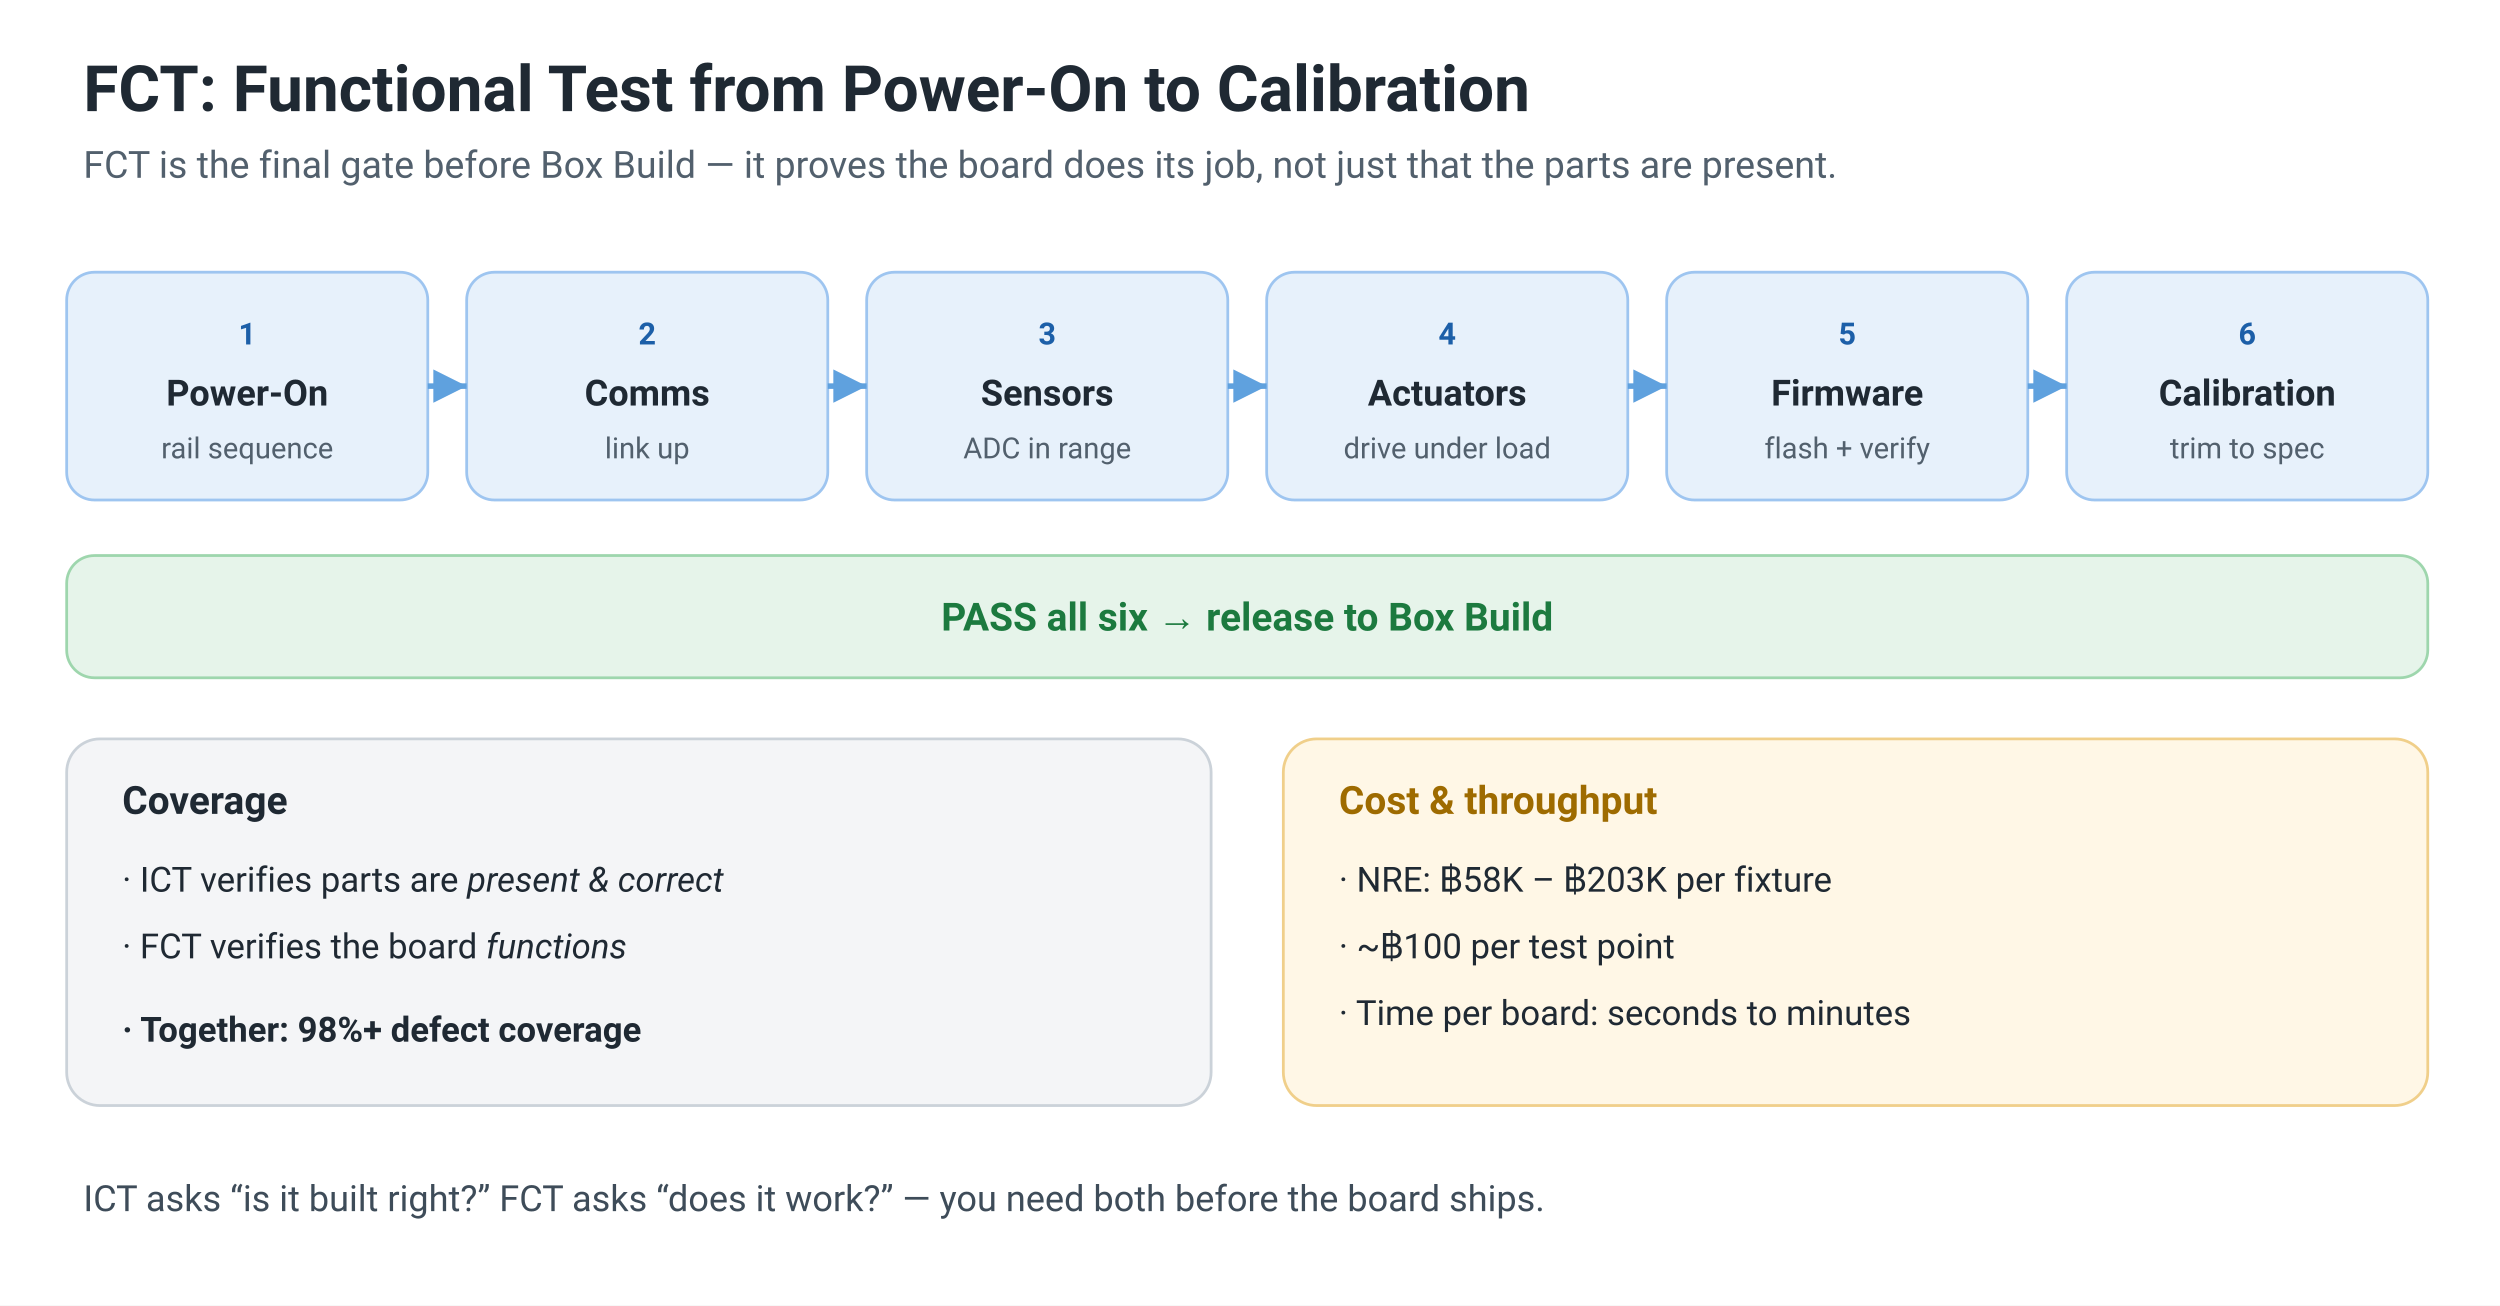
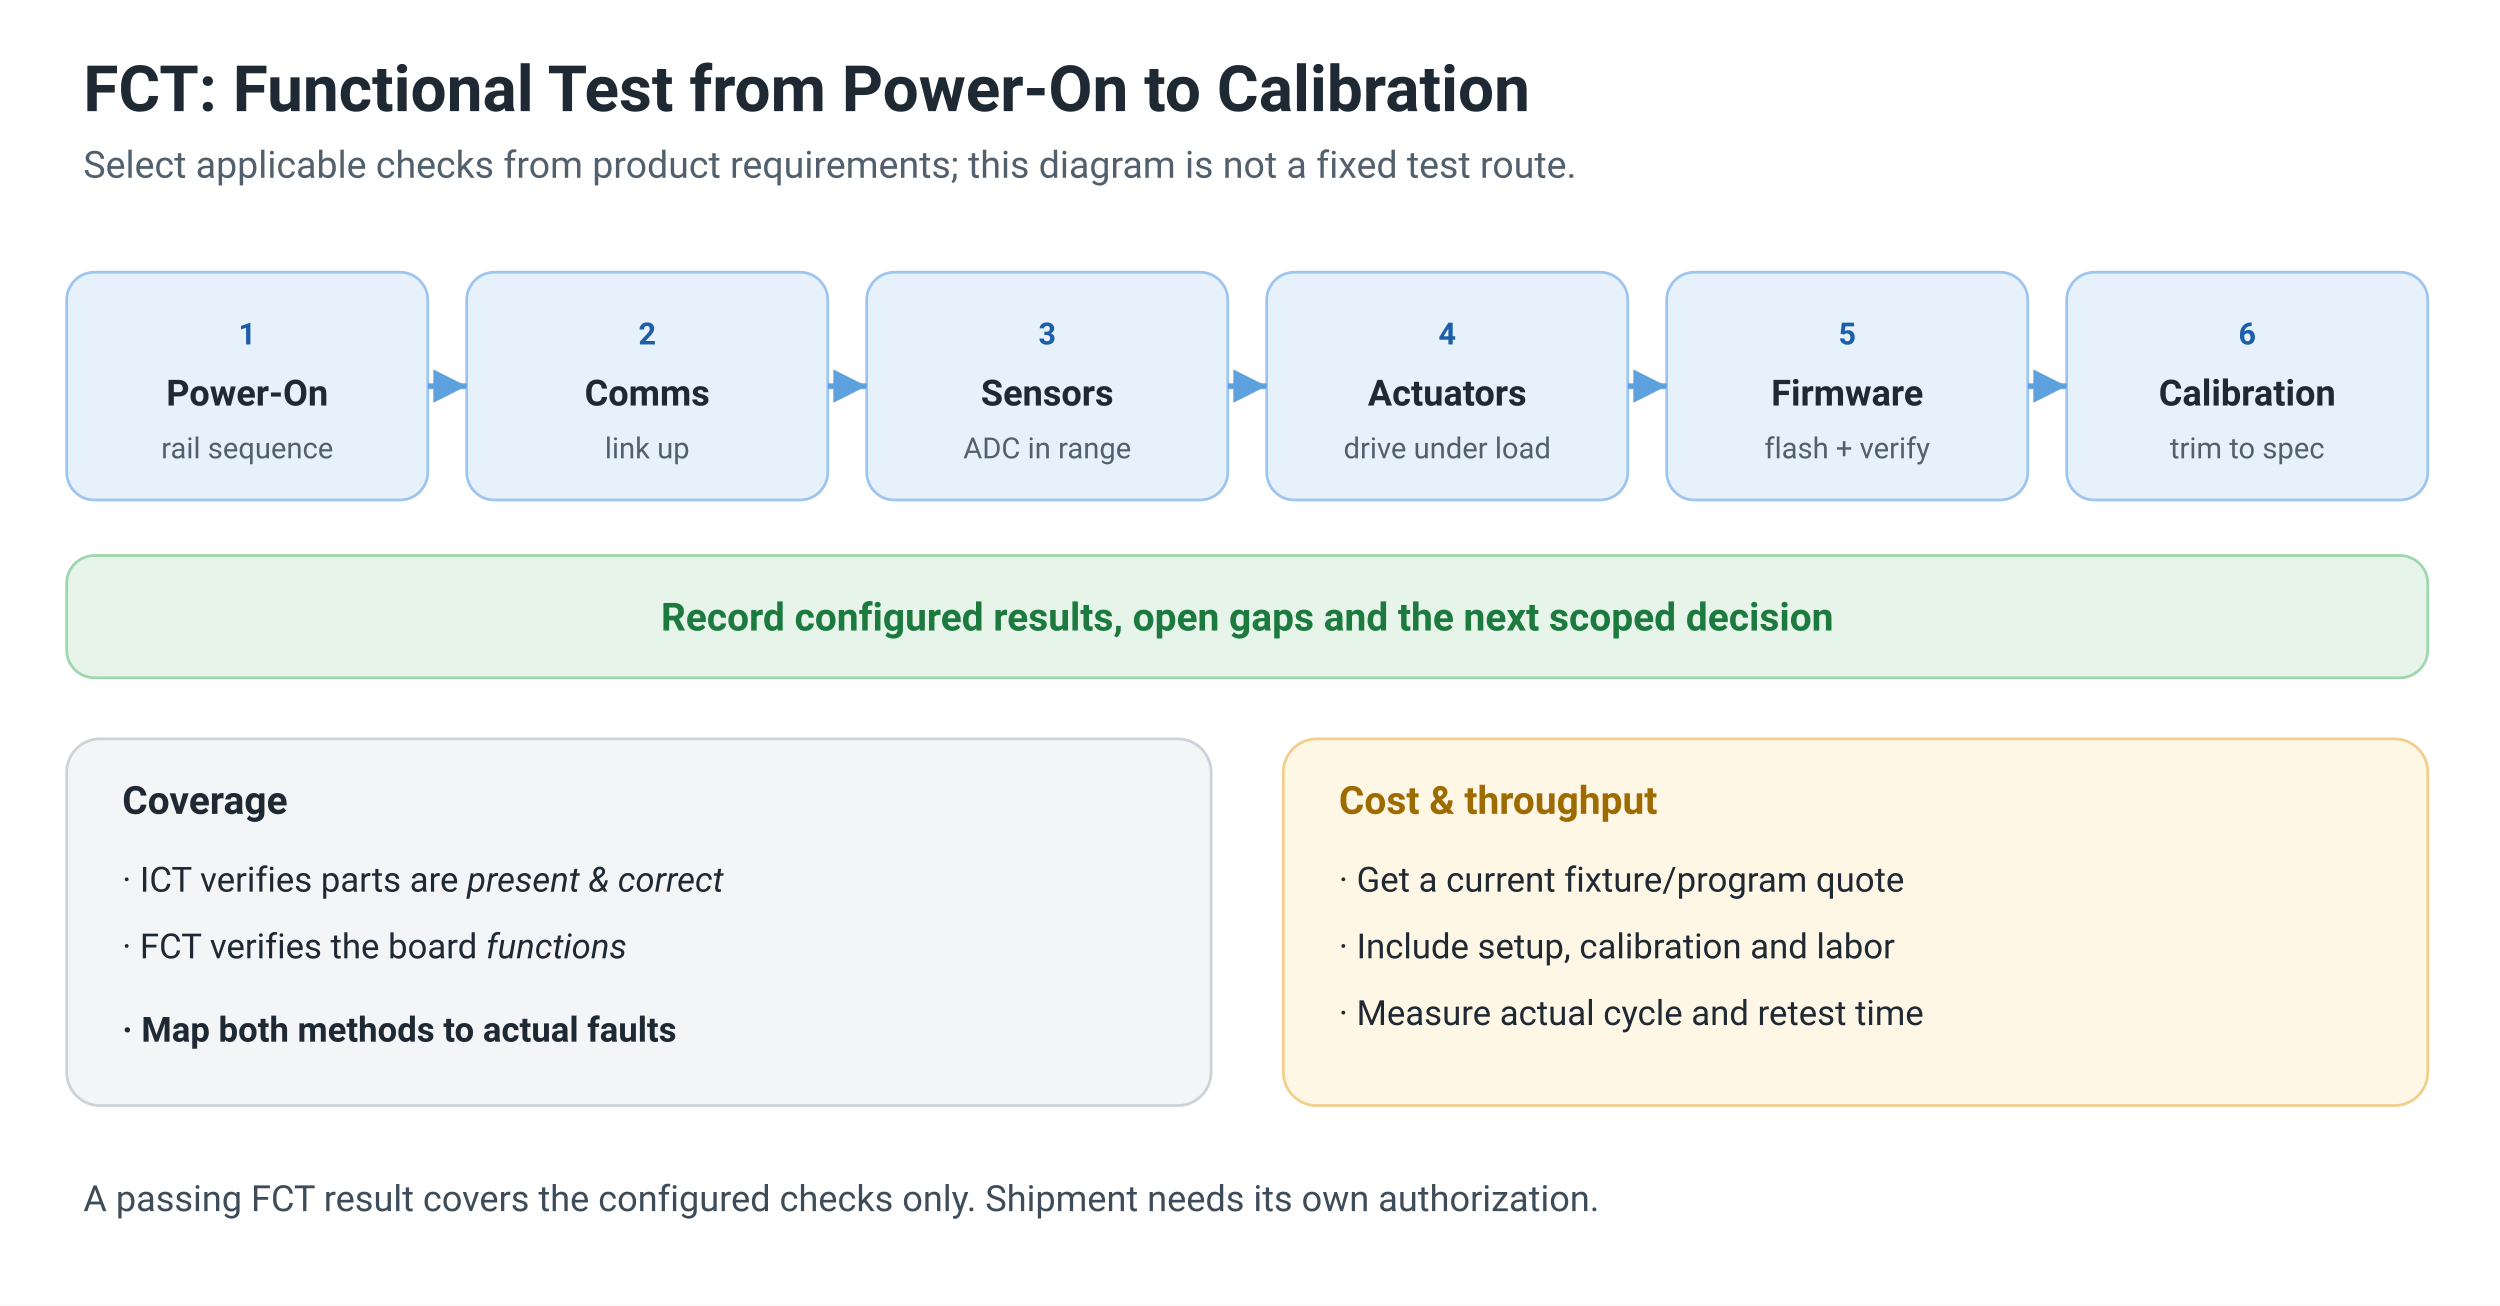
- <svg xmlns="http://www.w3.org/2000/svg" viewBox="0 0 900 470" width="900" height="470" role="img" aria-label="FCT is the final gate before Box Build: a board runs through power-on, communication, sensor read, actuator drive, firmware boot, and calibration; passing all six releases it. ICT checks parts are present, FCT checks the board functions, and together they reach 98 percent-plus defect coverage">
+ <svg xmlns="http://www.w3.org/2000/svg" viewBox="0 0 900 470" width="900" height="470" role="img" aria-label="Illustrative functional-test stages. Select applicable steps from the product requirements and keep test results separate from release approval.">
  <style>
    text{font-family:'Segoe UI',Roboto,'Helvetica Neue',Arial,sans-serif}
    .title{font-size:23px;font-weight:700;fill:#1f2933}
    .sub{font-size:13.5px;fill:#52606d}
    .num{font-size:11px;font-weight:700;fill:#1c5fa8}
    .nm{font-size:13px;font-weight:700;fill:#1f2933}
    .det{font-size:10.5px;fill:#52606d}
    .ph{font-size:14px;font-weight:700}
    .li{font-size:12.5px;fill:#1f2933}
    .lbl{font-size:10px;font-weight:700;letter-spacing:1px}
    .gate{font-size:14px;font-weight:700;fill:#1c7a3f}
    .foot{font-size:13px;fill:#3e4c59}
  </style>
  <rect width="900" height="470" fill="#ffffff" />
  <text x="30" y="40" class="title">FCT: Functional Test from Power-On to Calibration</text>
-   <text x="30" y="64" class="sub">FCT is the final gate before Box Build — it proves the board does its job, not just that the parts are present.</text>
+   <text x="30" y="64" class="sub">Select applicable checks from product requirements; this diagram is not a fixed test route.</text>
  <defs>
    <marker id="fa" markerWidth="9" markerHeight="9" refX="6" refY="3" orient="auto">
      <path d="M0,0 L6,3 L0,6 z" fill="#5fa1de" />
    </marker>
  </defs>
  <g>
    <rect x="24" y="98" width="130" height="82" rx="10" fill="#e7f1fb" stroke="#9ec5f0" />
    <text x="89" y="124" text-anchor="middle" class="num">1</text>
    <text x="89" y="146" text-anchor="middle" class="nm">Power-On</text>
    <text x="89" y="165" text-anchor="middle" class="det">rail sequence</text>
    <rect x="168" y="98" width="130" height="82" rx="10" fill="#e7f1fb" stroke="#9ec5f0" />
    <text x="233" y="124" text-anchor="middle" class="num">2</text>
    <text x="233" y="146" text-anchor="middle" class="nm">Comms</text>
    <text x="233" y="165" text-anchor="middle" class="det">link up</text>
    <rect x="312" y="98" width="130" height="82" rx="10" fill="#e7f1fb" stroke="#9ec5f0" />
    <text x="377" y="124" text-anchor="middle" class="num">3</text>
    <text x="377" y="146" text-anchor="middle" class="nm">Sensors</text>
    <text x="377" y="165" text-anchor="middle" class="det">ADC in range</text>
    <rect x="456" y="98" width="130" height="82" rx="10" fill="#e7f1fb" stroke="#9ec5f0" />
    <text x="521" y="124" text-anchor="middle" class="num">4</text>
    <text x="521" y="146" text-anchor="middle" class="nm">Actuators</text>
    <text x="521" y="165" text-anchor="middle" class="det">drive under load</text>
    <rect x="600" y="98" width="130" height="82" rx="10" fill="#e7f1fb" stroke="#9ec5f0" />
    <text x="665" y="124" text-anchor="middle" class="num">5</text>
    <text x="665" y="146" text-anchor="middle" class="nm">Firmware</text>
    <text x="665" y="165" text-anchor="middle" class="det">flash + verify</text>
    <rect x="744" y="98" width="130" height="82" rx="10" fill="#e7f1fb" stroke="#9ec5f0" />
    <text x="809" y="124" text-anchor="middle" class="num">6</text>
    <text x="809" y="146" text-anchor="middle" class="nm">Calibration</text>
    <text x="809" y="165" text-anchor="middle" class="det">trim to spec</text>
  </g>
  <line x1="154" y1="139" x2="168" y2="139" stroke="#5fa1de" stroke-width="2" marker-end="url(#fa)" />
  <line x1="298" y1="139" x2="312" y2="139" stroke="#5fa1de" stroke-width="2" marker-end="url(#fa)" />
  <line x1="442" y1="139" x2="456" y2="139" stroke="#5fa1de" stroke-width="2" marker-end="url(#fa)" />
  <line x1="586" y1="139" x2="600" y2="139" stroke="#5fa1de" stroke-width="2" marker-end="url(#fa)" />
  <line x1="730" y1="139" x2="744" y2="139" stroke="#5fa1de" stroke-width="2" marker-end="url(#fa)" />
  <rect x="24" y="200" width="850" height="44" rx="10" fill="#e6f4ea" stroke="#9ed6ad" />
-   <text x="449" y="227" text-anchor="middle" class="gate">PASS all six → release to Box Build</text>
+   <text x="449" y="227" text-anchor="middle" class="gate">Record configured results, open gaps and the next scoped decision</text>
  <rect x="24" y="266" width="412" height="132" rx="12" fill="#f4f5f7" stroke="#cbd2d9" />
  <text x="44" y="293" class="ph" fill="#1f2933">Coverage</text>
  <text x="44" y="321" class="li">·  ICT verifies parts are <tspan font-style="italic">present &amp; correct</tspan>
  </text>
  <text x="44" y="345" class="li">·  FCT verifies the board <tspan font-style="italic">functions</tspan>
  </text>
-   <text x="44" y="375" class="li" font-weight="700" fill="#1c7a3f">·  Together: 98%+ defect coverage</text>
+   <text x="44" y="375" class="li" font-weight="700" fill="#1c7a3f">·  Map both methods to actual faults</text>
  <rect x="462" y="266" width="412" height="132" rx="12" fill="#fff7e6" stroke="#f0cf8a" />
  <text x="482" y="293" class="ph" fill="#9e6b00">Cost &amp; throughput</text>
-   <text x="482" y="321" class="li">·  NRE: ฿58K – ฿203K per fixture</text>
-   <text x="482" y="345" class="li">·  ~฿100 per test point</text>
-   <text x="482" y="369" class="li">·  Time per board: seconds to minutes</text>
-   <text x="30" y="436" class="foot">ICT asks “is it built right?” FCT asks “does it work?” — you need both before the board ships.</text>
+   <text x="482" y="321" class="li">·  Get a current fixture/program quote</text>
+   <text x="482" y="345" class="li">·  Include setup, calibration and labor</text>
+   <text x="482" y="369" class="li">·  Measure actual cycle and retest time</text>
+   <text x="30" y="436" class="foot">A passing FCT result covers the configured checks only. Shipment needs its own authorization.</text>
</svg>
